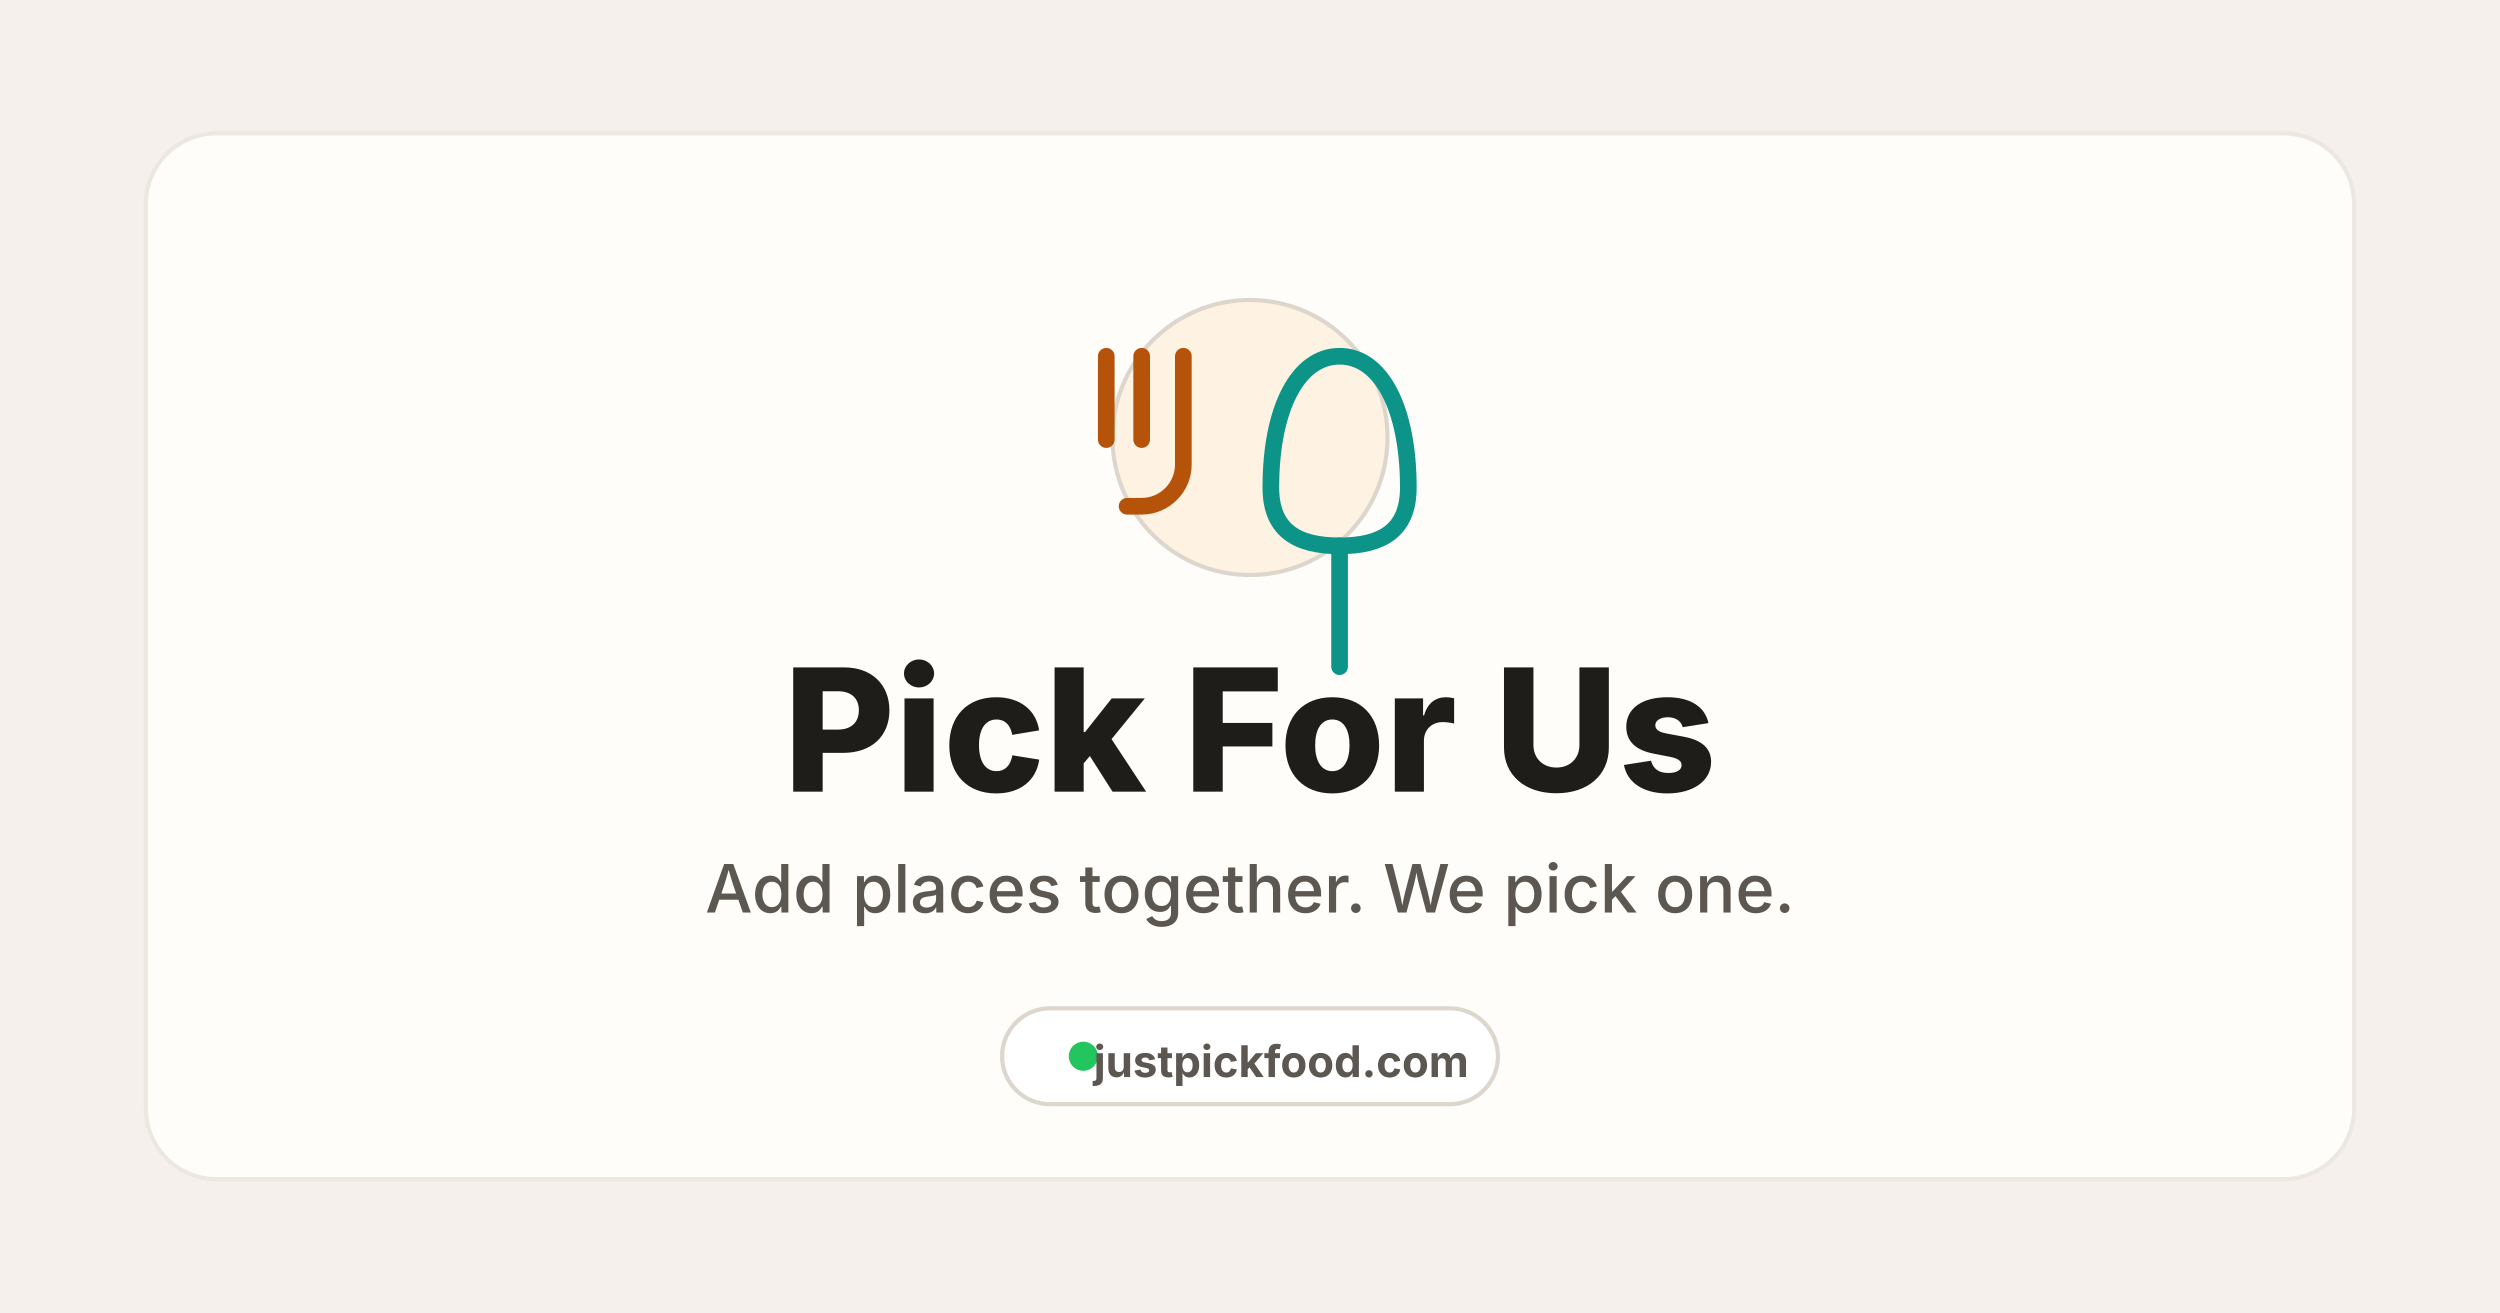
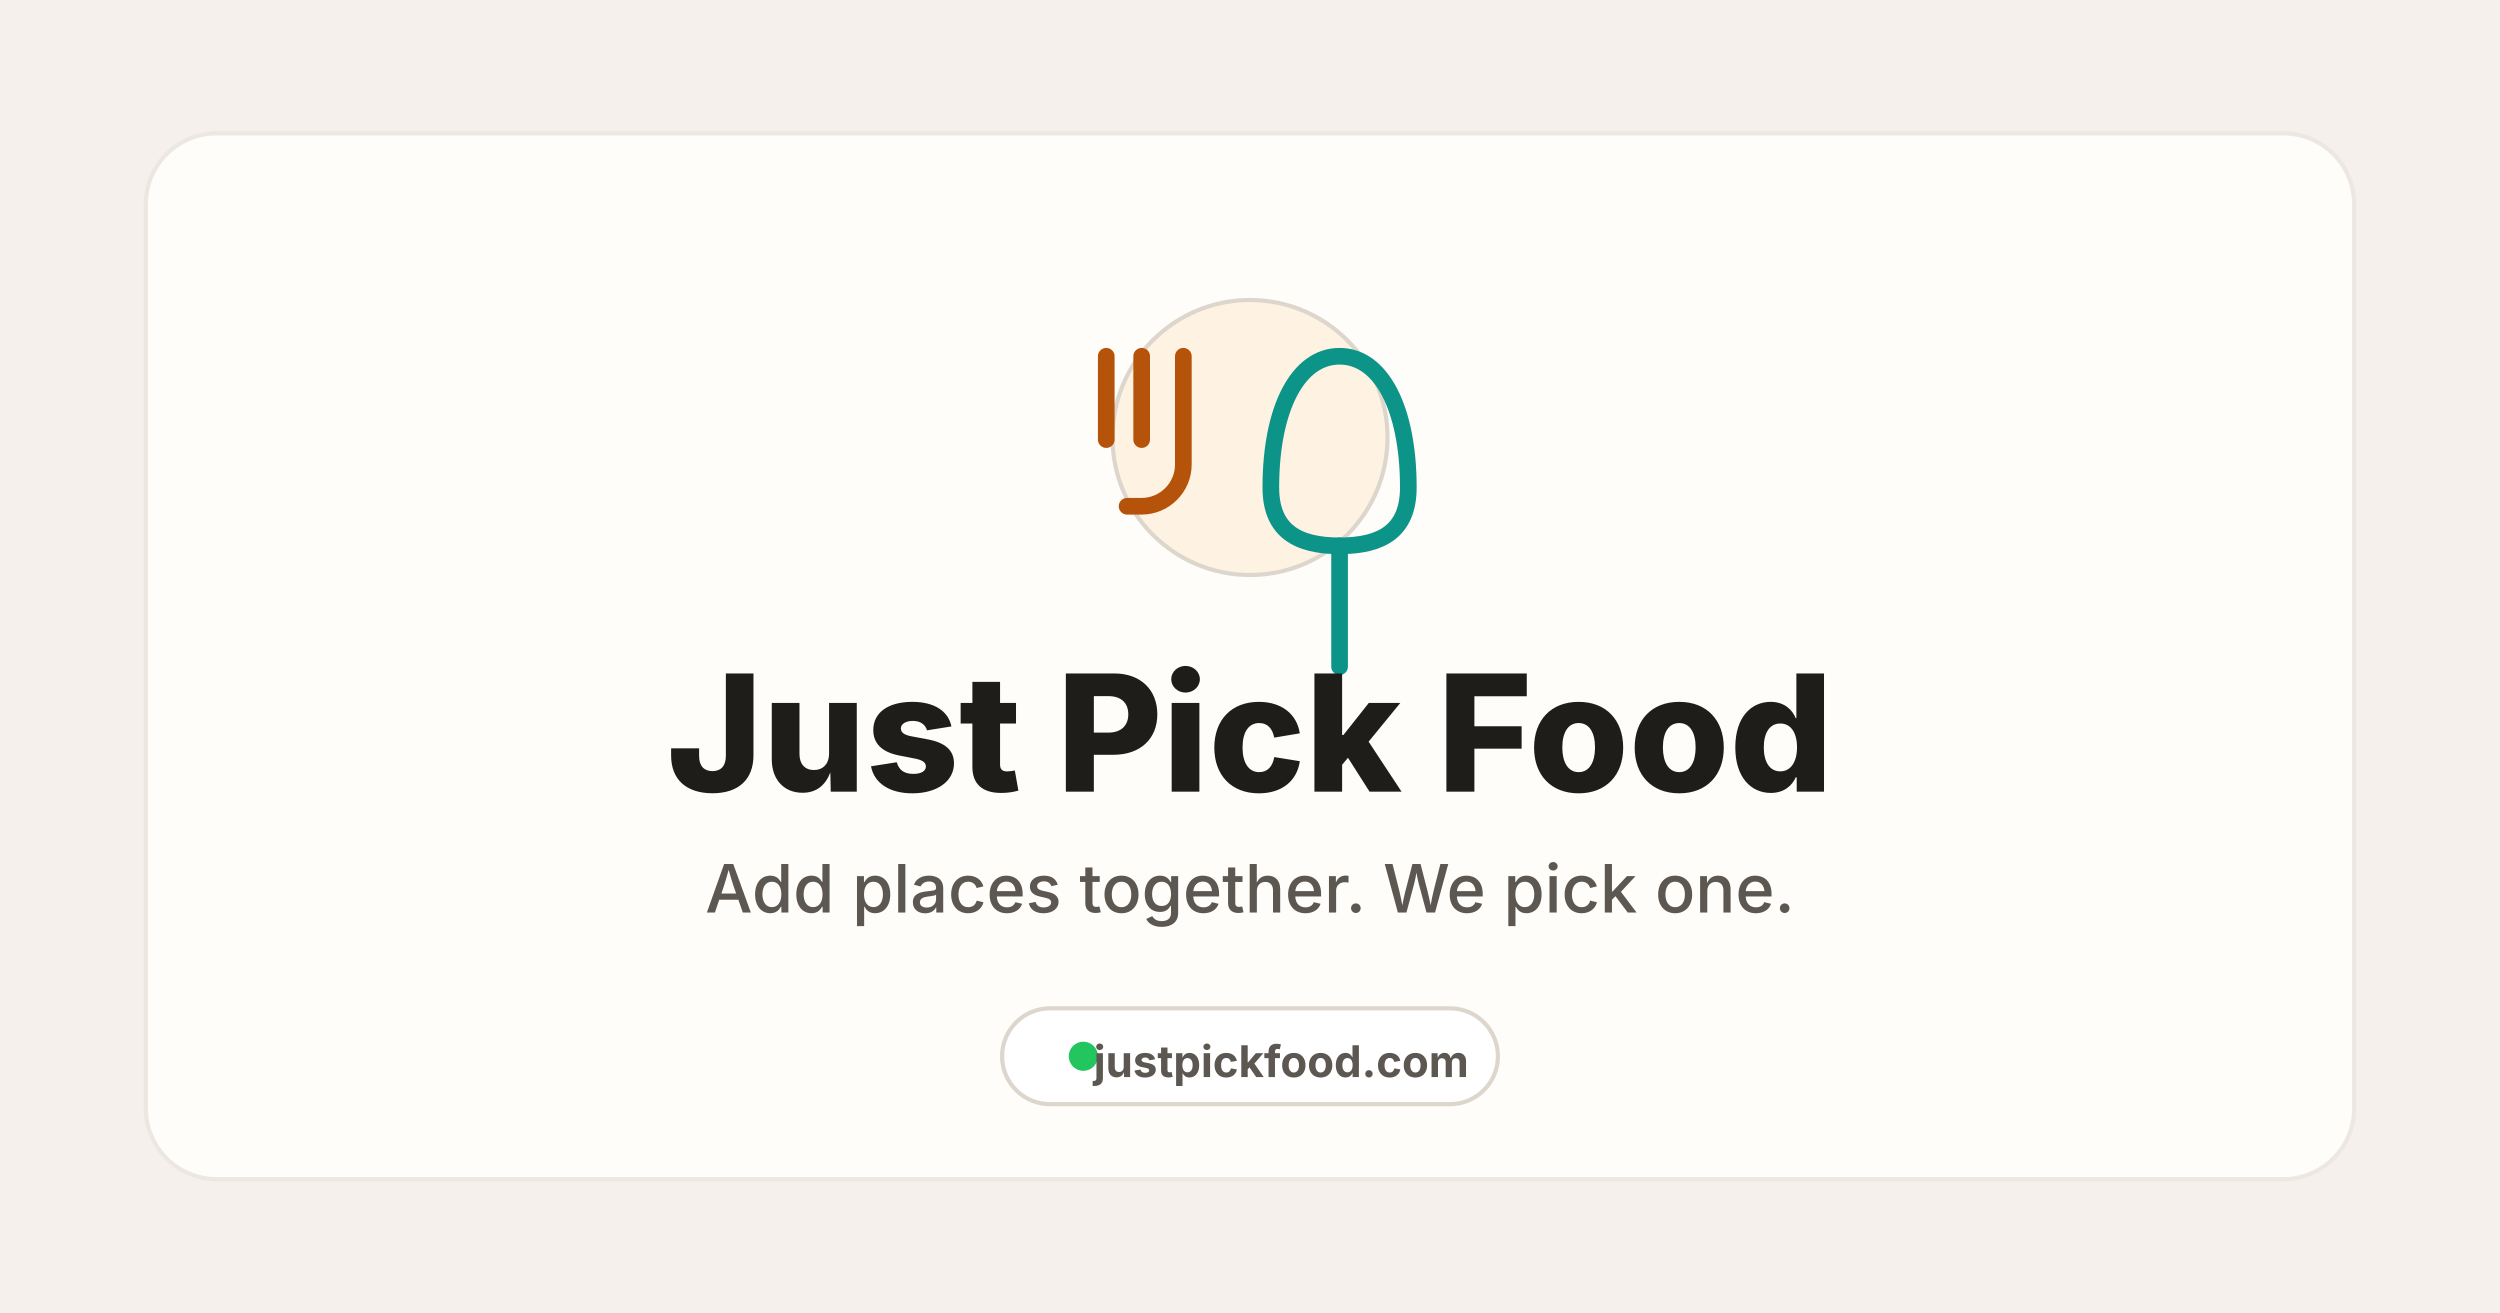
<svg xmlns="http://www.w3.org/2000/svg" width="1200" height="630" viewBox="0 0 1200 630" fill="none">
  <rect width="1200" height="630" fill="#f5f0eb" />
  <rect x="70" y="64" width="1060" height="502" rx="34" fill="#fffdf9" stroke="#ece7e1" stroke-width="2" />
  <circle cx="600" cy="210" r="66" fill="#fef3e2" stroke="#ddd6cd" stroke-width="2" />
  <path d="M568 171v52c0 11-9 20-20 20h-7" stroke="#b45309" stroke-width="8" stroke-linecap="round" stroke-linejoin="round" />
  <path d="M548 171v40" stroke="#b45309" stroke-width="8" stroke-linecap="round" />
  <path d="M531 171v40" stroke="#b45309" stroke-width="8" stroke-linecap="round" />
  <path d="M643 171c-20 0-33 25-33 63 0 21 13 28 33 28s33-7 33-28c0-38-13-63-33-63Z" stroke="#0d9488" stroke-width="8" stroke-linecap="round" stroke-linejoin="round" />
  <path d="M643 262v58" stroke="#0d9488" stroke-width="8" stroke-linecap="round" />
-   <text x="600" y="380" text-anchor="middle" fill="#1f1d1a" font-family="-apple-system, BlinkMacSystemFont, 'Segoe UI', sans-serif" font-size="82" font-weight="800">Pick For Us</text>
+   <text x="600" y="380" text-anchor="middle" fill="#1f1d1a" font-family="-apple-system, BlinkMacSystemFont, 'Segoe UI', sans-serif" font-size="78" font-weight="800">Just Pick Food</text>
  <text x="600" y="438" text-anchor="middle" fill="#5c5750" font-family="-apple-system, BlinkMacSystemFont, 'Segoe UI', sans-serif" font-size="32" font-weight="500">Add places together. We pick one.</text>
  <rect x="481" y="484" width="238" height="46" rx="23" fill="#ffffff" stroke="#ddd6cd" stroke-width="2" />
  <circle cx="520" cy="507" r="7" fill="#22c55e" />
  <text x="615" y="517" text-anchor="middle" fill="#5c5750" font-family="-apple-system, BlinkMacSystemFont, 'Segoe UI', sans-serif" font-size="21" font-weight="700">justpickfood.com</text>
</svg>
